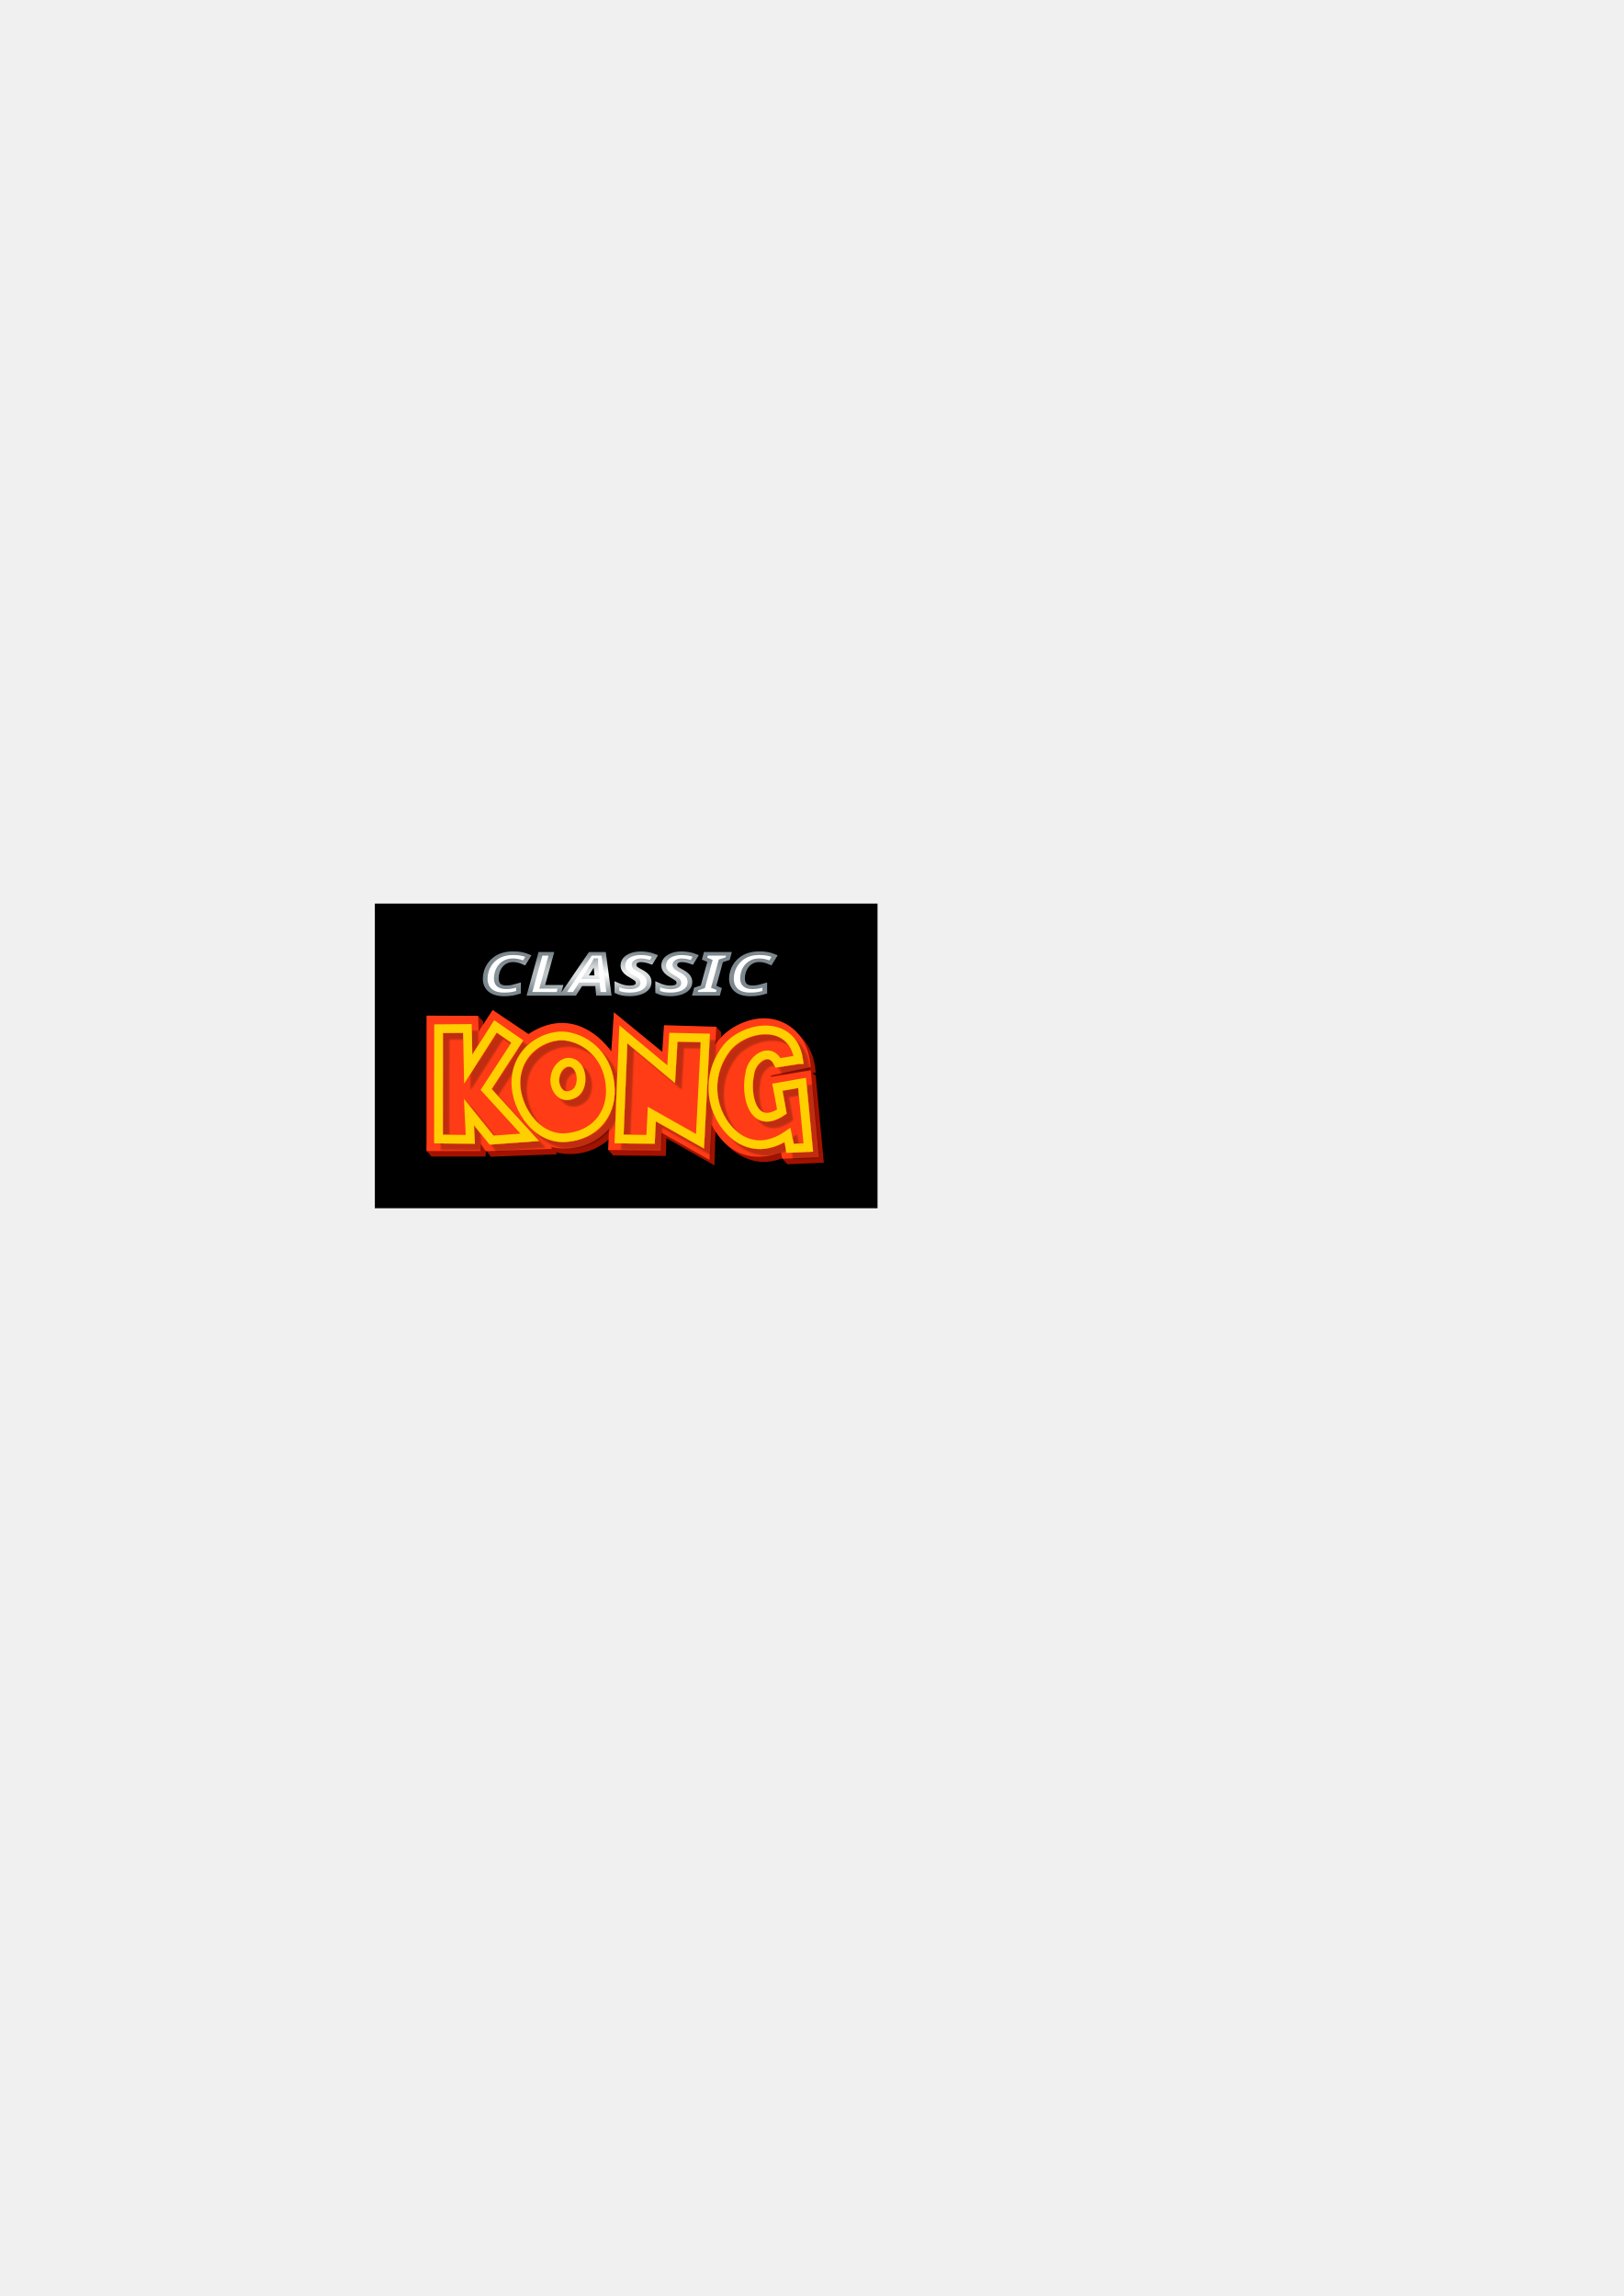
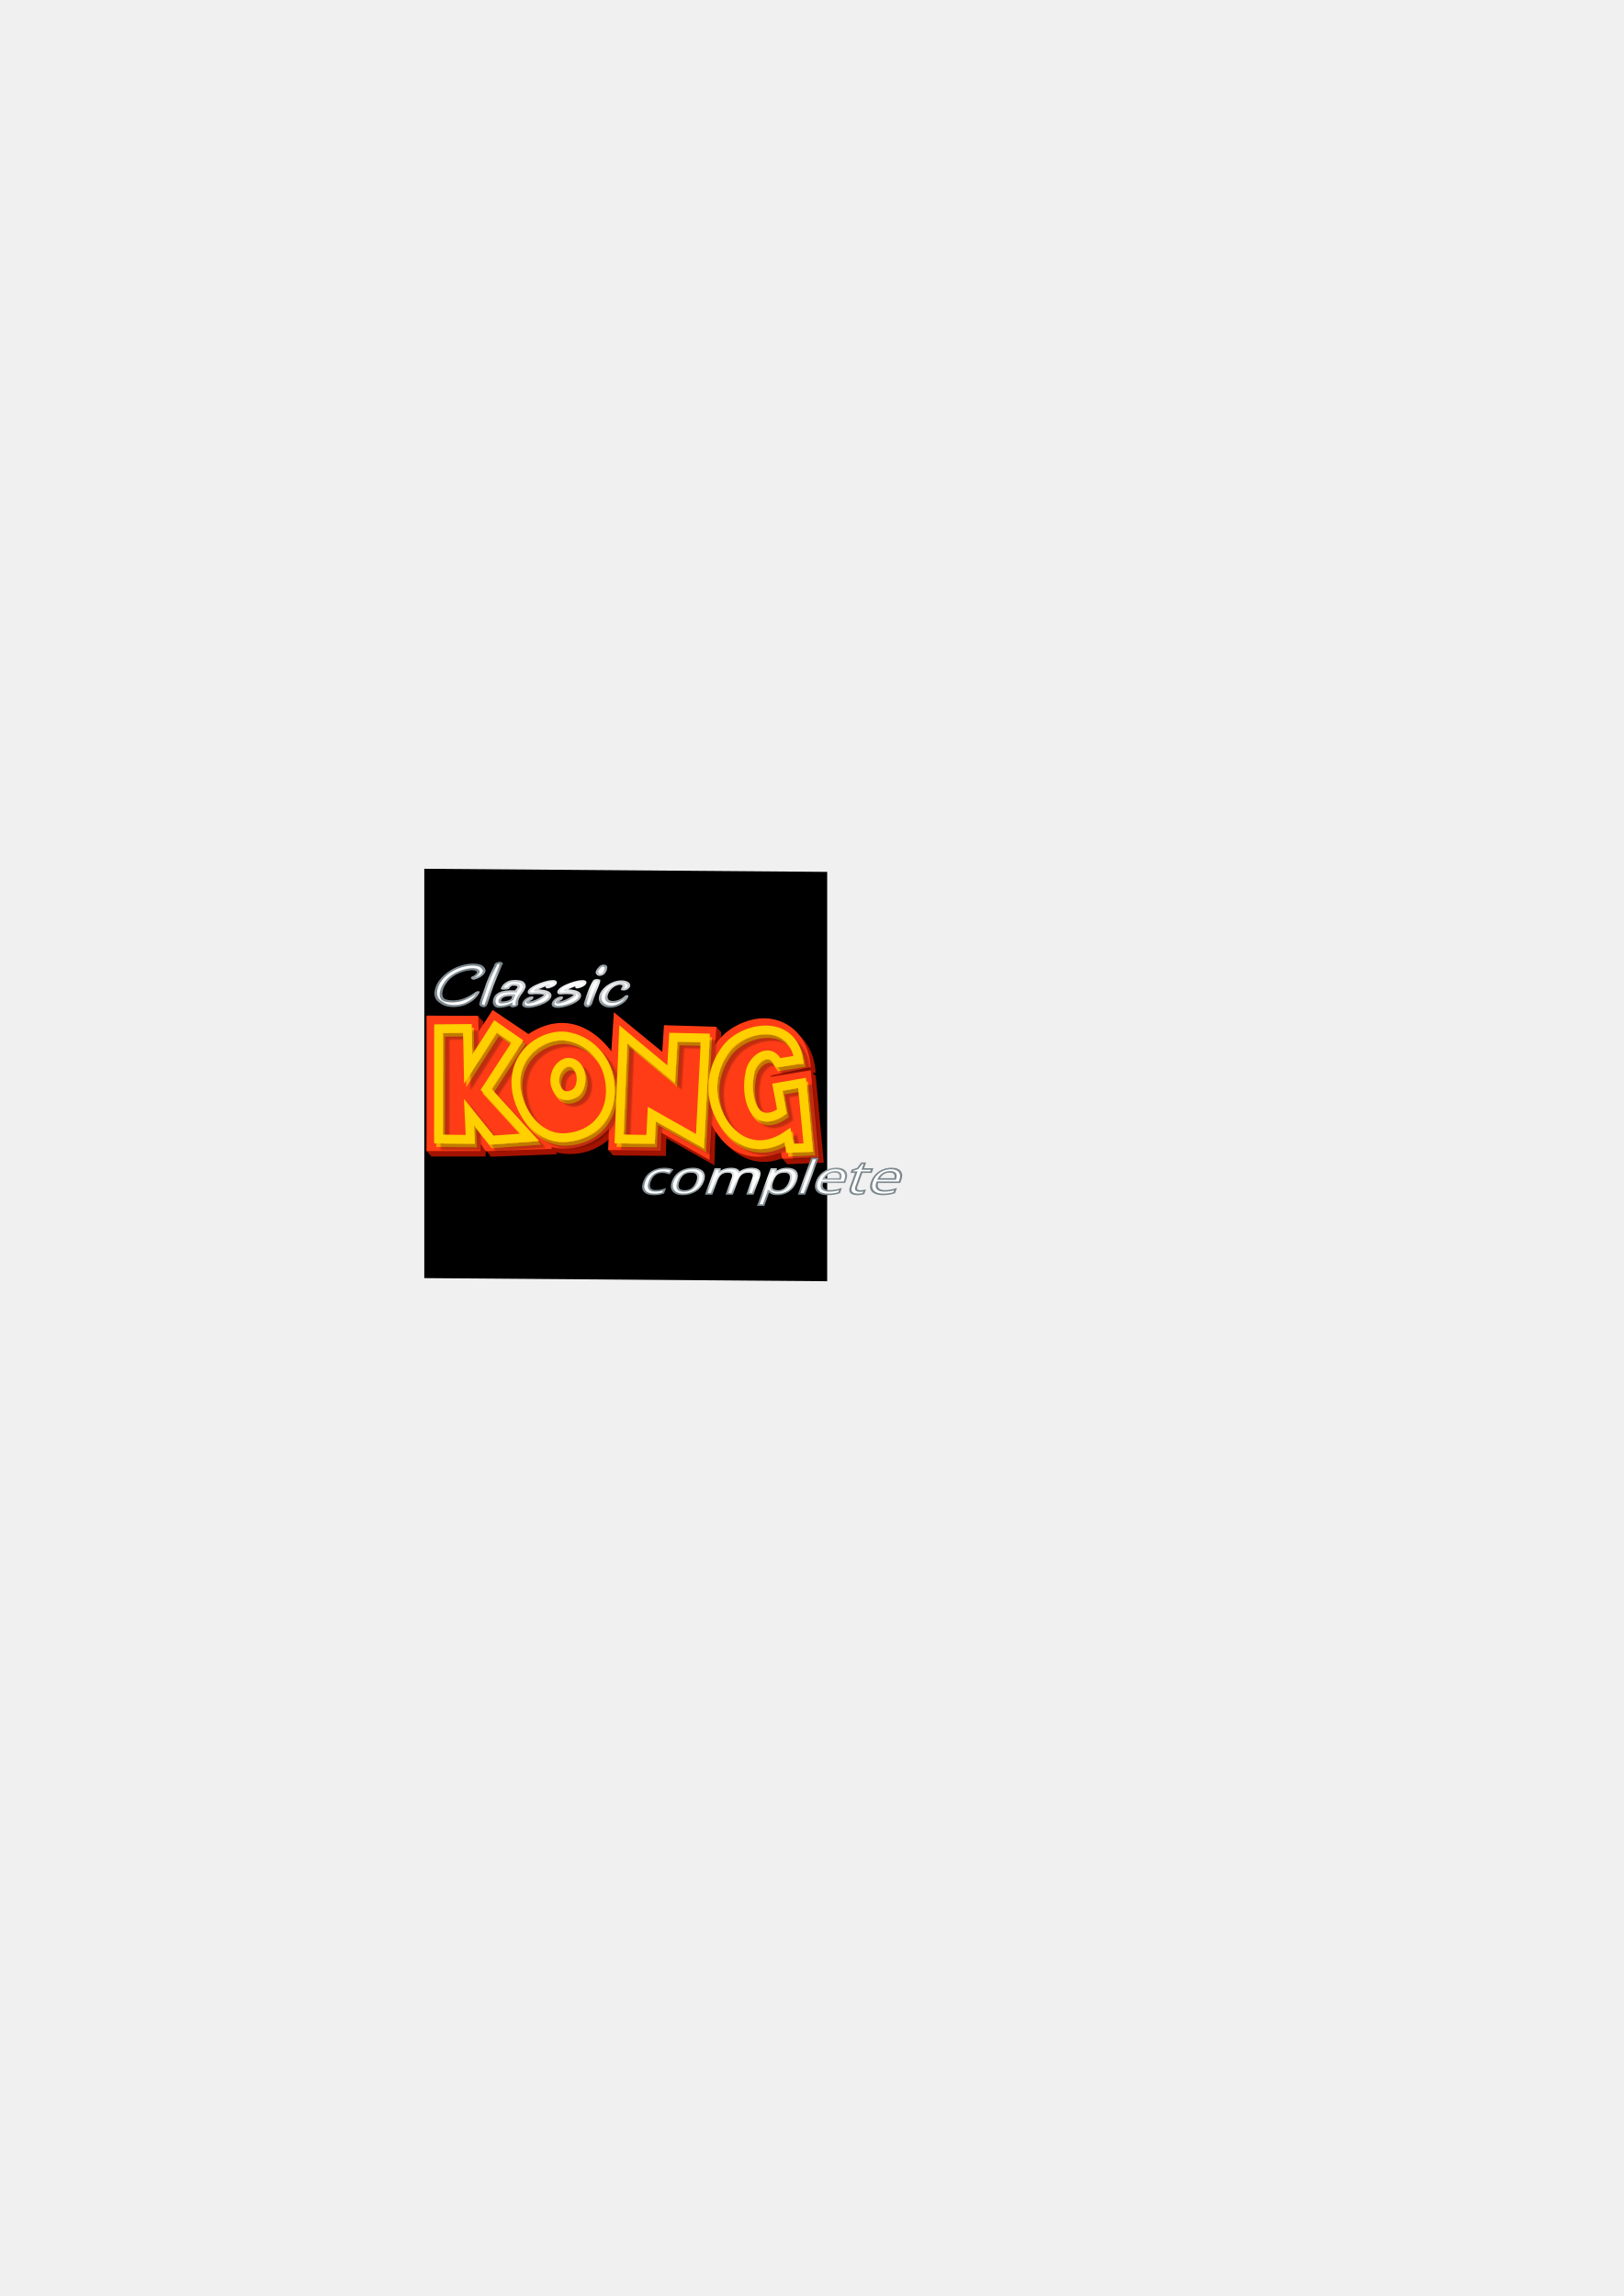
<svg xmlns="http://www.w3.org/2000/svg" xmlns:xlink="http://www.w3.org/1999/xlink" width="744.094" height="1052.362" id="svg2" version="1.1">
  <defs id="defs4">
    <linearGradient id="linearGradient3836">
      <stop style="stop-color:#ffffff;stop-opacity:1" offset="0" id="stop3840" />
      <stop id="stop3842" offset="1" style="stop-color:#ffffff;stop-opacity:1" />
    </linearGradient>
    <linearGradient id="linearGradient3818">
      <stop style="stop-color:#ffffff;stop-opacity:1" offset="0" id="stop3820" />
      <stop style="stop-color:#7c888e;stop-opacity:1;" offset="1" id="stop3822" />
    </linearGradient>
    <linearGradient id="linearGradient3808">
-       <stop style="stop-color:#ffffff;stop-opacity:1;" offset="0" id="stop3810" />
-       <stop id="stop3816" offset="0.525" style="stop-color:#ffffff;stop-opacity:1" />
-       <stop style="stop-color:#ffffff;stop-opacity:0;" offset="1" id="stop3812" />
+       <stop style="stop-color:#ffffff;stop-opacity:0.552;" offset="0" id="stop3810" />
+       <stop id="stop3816" offset="0.525" style="stop-color:#ffffff;stop-opacity:0.741;" />
+       <stop style="stop-color:#ffffff;stop-opacity:0.543;" offset="1" id="stop3812" />
    </linearGradient>
    <linearGradient id="linearGradient3798">
      <stop style="stop-color:#919191;stop-opacity:1;" offset="0" id="stop3800" />
      <stop id="stop3806" offset="0.5" style="stop-color:#919191;stop-opacity:0.498;" />
      <stop style="stop-color:#919191;stop-opacity:1;" offset="1" id="stop3802" />
    </linearGradient>
    <filter id="filter3886" width="1.5" height="1.5" x="-.25" y="-.25">
      <feGaussianBlur id="feGaussianBlur3888" in="SourceAlpha" stdDeviation="1" result="blur" />
      <feColorMatrix id="feColorMatrix3890" result="bluralpha" type="matrix" values="1 0 0 0 0 0 1 0 0 0 0 0 1 0 0 0 0 0 0.5 0 " />
      <feOffset id="feOffset3892" in="bluralpha" dx="2" dy="2" result="offsetBlur" />
      <feMerge id="feMerge3894">
        <feMergeNode id="feMergeNode3896" in="offsetBlur" />
        <feMergeNode id="feMergeNode3898" in="SourceGraphic" />
      </feMerge>
    </filter>
    <filter id="filter4026" width="1.5" height="1.5" x="-.25" y="-.25">
      <feGaussianBlur id="feGaussianBlur4028" in="SourceAlpha" stdDeviation="2" result="blur" />
      <feColorMatrix id="feColorMatrix4030" result="bluralpha" type="matrix" values="1 0 0 0 0 0 1 0 0 0 0 0 1 0 0 0 0 0 0.8 0 " />
      <feOffset id="feOffset4032" in="bluralpha" dx="2" dy="2" result="offsetBlur" />
      <feMerge id="feMerge4034">
        <feMergeNode id="feMergeNode4036" in="offsetBlur" />
        <feMergeNode id="feMergeNode4038" in="SourceGraphic" />
      </feMerge>
    </filter>
    <filter id="filter4168" width="1.5" height="1.5" x="-.25" y="-.25">
      <feGaussianBlur id="feGaussianBlur4170" in="SourceAlpha" stdDeviation="1" result="blur" />
      <feColorMatrix id="feColorMatrix4172" result="bluralpha" type="matrix" values="1 0 0 0 0 0 1 0 0 0 0 0 1 0 0 0 0 0 0.5 0 " />
      <feOffset id="feOffset4174" in="bluralpha" dx="-2" dy="2" result="offsetBlur" />
      <feMerge id="feMerge4176">
        <feMergeNode id="feMergeNode4178" in="offsetBlur" />
        <feMergeNode id="feMergeNode4180" in="SourceGraphic" />
      </feMerge>
    </filter>
    <filter id="filter3927" width="1.5" height="1.5" x="-.25" y="-.25">
      <feGaussianBlur id="feGaussianBlur3929" in="SourceAlpha" stdDeviation="0.5" result="blur" />
      <feColorMatrix id="feColorMatrix3931" result="bluralpha" type="matrix" values="1 0 0 0 0 0 1 0 0 0 0 0 1 0 0 0 0 0 0.25 0 " />
      <feOffset id="feOffset3933" in="bluralpha" dx="3" dy="3" result="offsetBlur" />
      <feMerge id="feMerge3935">
        <feMergeNode id="feMergeNode3937" in="offsetBlur" />
        <feMergeNode id="feMergeNode3939" in="SourceGraphic" />
      </feMerge>
    </filter>
    <filter id="filter3940" width="1.5" height="1.5" x="-.25" y="-.25">
      <feGaussianBlur id="feGaussianBlur3942" in="SourceAlpha" stdDeviation="0.5" result="blur" />
      <feColorMatrix id="feColorMatrix3944" result="bluralpha" type="matrix" values="1 0 0 0 0 0 1 0 0 0 0 0 1 0 0 0 0 0 0.25 0 " />
      <feOffset id="feOffset3946" in="bluralpha" dx="3" dy="3" result="offsetBlur" />
      <feMerge id="feMerge3948">
        <feMergeNode id="feMergeNode3950" in="offsetBlur" />
        <feMergeNode id="feMergeNode3952" in="SourceGraphic" />
      </feMerge>
    </filter>
    <linearGradient xlink:href="#linearGradient3798" id="linearGradient3804" x1="200.131" y1="517.075" x2="293.65" y2="517.075" gradientUnits="userSpaceOnUse" />
    <linearGradient xlink:href="#linearGradient3808" id="linearGradient3814" x1="230.632" y1="480.492" x2="230.322" y2="554.343" gradientUnits="userSpaceOnUse" />
    <radialGradient xlink:href="#linearGradient3818" id="radialGradient3830" cx="249.966" cy="520.735" fx="249.966" fy="520.735" r="46.76" gradientTransform="matrix(1.15844,0.00277179,-0.00216399,1.610704,-37.8434,-321.5418)" gradientUnits="userSpaceOnUse" />
    <linearGradient xlink:href="#linearGradient3808" id="linearGradient3832" gradientUnits="userSpaceOnUse" x1="193.533" y1="476.779" x2="230.322" y2="554.343" />
    <linearGradient xlink:href="#linearGradient3836" id="linearGradient3834" gradientUnits="userSpaceOnUse" x1="302.665" y1="550.63" x2="193.533" y2="474.303" />
-     <radialGradient xlink:href="#linearGradient3818" id="radialGradient5292" cx="246.89" cy="517.075" fx="246.89" fy="517.075" r="46.76" gradientTransform="matrix(1.103641,0,0,0.2483769,-27.00612,381.0423)" gradientUnits="userSpaceOnUse" />
+     <radialGradient xlink:href="#linearGradient3818" id="radialGradient5292" cx="246.89" cy="517.075" fx="246.89" fy="517.075" r="46.76" gradientTransform="matrix(1.167043,0,0,0.2626457,86.59708,370.1642)" gradientUnits="userSpaceOnUse" />
+     <filter color-interpolation-filters="sRGB" id="filter3940-1" width="1.5" height="1.5" x="-0.25" y="-0.25">
+       <feGaussianBlur id="feGaussianBlur3942-7" in="SourceAlpha" stdDeviation="0.5" result="blur" />
+       <feColorMatrix id="feColorMatrix3944-4" result="bluralpha" type="matrix" values="1 0 0 0 0 0 1 0 0 0 0 0 1 0 0 0 0 0 0.25 0 " />
+       <feOffset id="feOffset3946-0" in="bluralpha" dx="3" dy="3" result="offsetBlur" />
+       <feMerge id="feMerge3948-9">
+         <feMergeNode id="feMergeNode3950-4" in="offsetBlur" />
+         <feMergeNode id="feMergeNode3952-8" in="SourceGraphic" />
+       </feMerge>
+     </filter>
+     <filter id="filter3942" width="1.5" height="1.5" x="-.25" y="-.25">
+       <feGaussianBlur id="feGaussianBlur3944" in="SourceAlpha" stdDeviation="0.1" result="blur" />
+       <feColorMatrix id="feColorMatrix3946" result="bluralpha" type="matrix" values="1 0 0 0 0 0 1 0 0 0 0 0 1 0 0 0 0 0 0.5 0 " />
+       <feOffset id="feOffset3948" in="bluralpha" dx="2" dy="2" result="offsetBlur" />
+       <feMerge id="feMerge3950">
+         <feMergeNode id="feMergeNode3953" in="offsetBlur" />
+         <feMergeNode id="feMergeNode3955" in="SourceGraphic" />
+       </feMerge>
+     </filter>
+     <linearGradient xlink:href="#linearGradient3808" id="linearGradient3967" x1="277.774" y1="562.085" x2="367.644" y2="562.085" gradientUnits="userSpaceOnUse" gradientTransform="matrix(0.7721682,0,0,0.7721682,45.52515,149.3507)" />
+     <filter id="filter3969" width="1.5" height="1.5" x="-.25" y="-.25">
+       <feGaussianBlur id="feGaussianBlur3971" in="SourceAlpha" stdDeviation="0.1" result="blur" />
+       <feColorMatrix id="feColorMatrix3973" result="bluralpha" type="matrix" values="1 0 0 0 0 0 1 0 0 0 0 0 1 0 0 0 0 0 0.5 0 " />
+       <feOffset id="feOffset3975" in="bluralpha" dx="2" dy="2" result="offsetBlur" />
+       <feMerge id="feMerge3977">
+         <feMergeNode id="feMergeNode3979" in="offsetBlur" />
+         <feMergeNode id="feMergeNode3981" in="SourceGraphic" />
+       </feMerge>
+     </filter>
+     <radialGradient xlink:href="#linearGradient3818-4" id="radialGradient5292-9" cx="246.89" cy="517.075" fx="246.89" fy="517.075" r="46.76" gradientTransform="matrix(1.167043,0,0,0.2626457,91.84519,369.598)" gradientUnits="userSpaceOnUse" />
+     <linearGradient id="linearGradient3818-4">
+       <stop style="stop-color:#ffffff;stop-opacity:1" offset="0" id="stop3820-6" />
+       <stop style="stop-color:#7c888e;stop-opacity:1;" offset="1" id="stop3822-0" />
+     </linearGradient>
+     <radialGradient xlink:href="#linearGradient3818-4" id="radialGradient4001" cx="246.89" cy="517.075" fx="246.89" fy="517.075" r="46.76" gradientTransform="matrix(1.167043,0,0,0.2626457,91.84519,369.598)" gradientUnits="userSpaceOnUse" />
+     <linearGradient id="linearGradient4003">
+       <stop style="stop-color:#ffffff;stop-opacity:1" offset="0" id="stop4005" />
+       <stop style="stop-color:#7c888e;stop-opacity:1;" offset="1" id="stop4007" />
+     </linearGradient>
+     <radialGradient r="46.76" fy="517.075" fx="246.89" cy="517.075" cx="246.89" gradientTransform="matrix(0.9151037,0,0,0.2059461,247.7419,508.7568)" gradientUnits="userSpaceOnUse" id="radialGradient4011" xlink:href="#linearGradient3818-4" />
+     <radialGradient xlink:href="#linearGradient3818" id="radialGradient3105" gradientUnits="userSpaceOnUse" gradientTransform="matrix(1.167043,0,0,0.2626457,86.59708,370.1642)" cx="246.89" cy="517.075" fx="246.89" fy="517.075" r="46.76" />
+     <radialGradient xlink:href="#linearGradient3818" id="radialGradient3110" gradientUnits="userSpaceOnUse" gradientTransform="matrix(1.167043,0,0,0.2626457,86.59708,370.1642)" cx="246.89" cy="517.075" fx="246.89" fy="517.075" r="46.76" />
+     <radialGradient xlink:href="#linearGradient3818" id="radialGradient3115" gradientUnits="userSpaceOnUse" gradientTransform="matrix(1.167043,0,0,0.2626457,86.59708,370.1642)" cx="246.89" cy="517.075" fx="246.89" fy="517.075" r="46.76" />
+     <radialGradient xlink:href="#linearGradient3818" id="radialGradient3120" gradientUnits="userSpaceOnUse" gradientTransform="matrix(1.167043,0,0,0.2626457,86.59708,370.1642)" cx="246.89" cy="517.075" fx="246.89" fy="517.075" r="46.76" />
+     <radialGradient xlink:href="#linearGradient3818" id="radialGradient3125" gradientUnits="userSpaceOnUse" gradientTransform="matrix(1.167043,0,0,0.2626457,86.59708,370.1642)" cx="246.89" cy="517.075" fx="246.89" fy="517.075" r="46.76" />
+     <radialGradient xlink:href="#linearGradient3818" id="radialGradient3130" gradientUnits="userSpaceOnUse" gradientTransform="matrix(1.167043,0,0,0.2626457,86.59708,370.1642)" cx="246.89" cy="517.075" fx="246.89" fy="517.075" r="46.76" />
+     <radialGradient xlink:href="#linearGradient3818" id="radialGradient3135" gradientUnits="userSpaceOnUse" gradientTransform="matrix(1.167043,0,0,0.2626457,86.59708,370.1642)" cx="246.89" cy="517.075" fx="246.89" fy="517.075" r="46.76" />
  </defs>
  <g id="layer1">
-     <rect style="fill:#000000;fill-opacity:1;stroke:none" id="rect4057" width="230.357" height="139.643" x="171.786" y="414.148" />
+     <rect style="fill:#000000;fill-opacity:1;stroke:none" id="rect4057" width="184.636" height="187.625" x="194.446" y="396.69" transform="matrix(0.9999701,0.00773722,0,1,0,0)" />
    <path id="path3018" d="m 197.737,468.012 -2.273,59.45 2.273,2.631 24.795,-0.015 0.089,-3.222 2.27,3.326 30.384,-1.112 -0.481,-0.963 c -0.607,-0.053 14.879,4.814 26.564,-8.261 l -2.673,7.113 2.272,2.628 24.152,0.237 0.283,-8.183 21.999,12.507 0.492,-15.565 c 14.966,21.283 30.738,11.857 31.359,12.077 l -0.656,0.334 2.185,2.619 16.757,-0.712 -3.714,-39.873 -1.832,-1.491 -16.021,4.506 c -1.811,-0.163 -0.06,-0.361 0.492,-0.783 l 17.349,-3.655 c -1.266,-18.443 -16.071,-25.086 -28.108,-21.404 -12.504,3.656 -15.919,12.405 -15.701,10.836 0.208,-1.501 0.536,-7.913 0.536,-7.913 l -2.312,-2.471 -21.664,1.744 -0.788,12.211 -22.165,-18.155 -1.189,18.047 c -6.659,-9.42 -20.697,-19.435 -37.97,-8.051 l -16.4,-11.038 -6.461,9.923 -0.179,-7.219 -2.472,-2.432 z" style="fill:#a21200;fill-opacity:1;stroke:none" />
    <path style="fill:#ff3c16;fill-opacity:1;stroke:none" d="m 195.465,465.507 -1e-5,62.081 24.795,-0.015 0.089,-3.222 2.27,3.326 30.384,-1.112 -0.481,-0.963 c -0.607,-0.053 14.879,4.814 26.564,-8.261 l -0.4,9.742 24.152,0.237 0.283,-8.183 21.999,12.507 0.939,-16.19 c 11.702,22.15 30.91,12.721 31.85,12.925 l 0.592,2.729 16.757,-0.712 -3.714,-39.873 -17.854,3.015 c -1.811,-0.163 -0.06,-0.361 0.492,-0.783 l 17.349,-3.655 c -1.266,-18.443 -16.071,-25.086 -28.108,-21.404 -12.504,3.656 -15.919,12.405 -15.701,10.836 0.208,-1.501 0.536,-7.913 0.536,-7.913 l -23.976,-0.727 -0.788,12.211 -22.165,-18.155 -1.189,18.047 c -6.659,-9.42 -20.697,-19.435 -37.97,-8.051 l -16.4,-11.038 -6.461,9.923 -0.179,-7.219 z" id="path3778" />
-     <g id="g3850" style="opacity:1;filter:url(#filter3940);stroke:#ffcf00;stroke-opacity:1">
-       <path id="path3787" d="m 200.985,471.5 -0.043,50.566 14.582,0.148 -0.61,-12.5 10.357,12.857 17.5,-1.281 -20,-21.934 14.286,-21.977 -10,-6.952 -12.5,19.643 -0.357,-18.676 z" style="fill:none;stroke:#ffcf00;stroke-width:4;stroke-linecap:butt;stroke-linejoin:miter;stroke-miterlimit:4;stroke-opacity:1;stroke-dasharray:none;fill-opacity:1" />
+     <g transform="translate(0.9576437,1.671004)" id="g3850-8" style="stroke:#ffa300;stroke-opacity:1;">
+       <path id="path3787-2" d="m 200.985,471.5 -0.043,50.566 14.582,0.148 -0.61,-12.5 10.357,12.857 17.5,-1.281 -20,-21.934 14.286,-21.977 -10,-6.952 -12.5,19.643 -0.357,-18.676 z" style="fill:none;stroke:#ffa300;stroke-width:4;stroke-linecap:butt;stroke-linejoin:miter;stroke-miterlimit:4;stroke-opacity:1;stroke-dasharray:none;" />
+       <path id="path3789-4" d="m 279.704,499.315 c 0.334,11.612 -7.28,21.13 -20.378,22.095 -14.286,1.053 -24.528,-15.483 -22.702,-28.187 2.004,-13.94 15.086,-19.32 22.702,-18.295 10.253,1.38 19.965,10.026 20.378,24.386 z" style="fill:none;stroke:#ffa300;stroke-width:4;stroke-linecap:butt;stroke-linejoin:miter;stroke-miterlimit:4;stroke-opacity:1;stroke-dasharray:none;" />
+       <path id="path3791-5" d="m 285.65,474.069 -1.952,47.98 14.434,0.148 0.566,-11.577 22.092,12.457 2.439,-47.352 -14.643,-0.314 -1.01,16.952 z" style="fill:none;stroke:#ffa300;stroke-width:4;stroke-linecap:butt;stroke-linejoin:miter;stroke-miterlimit:4;stroke-opacity:1;stroke-dasharray:none;" />
+       <path id="path3793-5" d="m 365.953,485.656 -9.378,1.497 c -3.884,-7.92 -12.202,-1.572 -12.954,4.809 -2.281,10.295 1.534,26.416 14.681,17.527 0,0 -1.356,-7.801 -2.053,-11.178 l 11.317,-1.977 2.839,29.617 -8.326,0.4 c -0.473,-3.268 -0.404,-1.913 -1.23,-6.089 -17.366,11.935 -30.977,-2.819 -33.545,-15.725 -2.27,-11.407 2.445,-19.852 5.42,-23.806 7.81,-10.38 30.26,-14.393 33.23,4.925 z" style="fill:none;stroke:#ffa300;stroke-width:4;stroke-linecap:butt;stroke-linejoin:miter;stroke-miterlimit:4;stroke-opacity:1;stroke-dasharray:none;" />
+       <path id="path3008-1" d="m 260.982,486.916 c 6.107,0.302 7.145,11.627 2.054,14.375 -6.486,3.443 -9.324,-3.623 -8.75,-7.054 0.497,-5.07 4.352,-7.742 6.696,-7.321 z" style="fill:none;stroke:#ffa300;stroke-width:4;stroke-linecap:butt;stroke-linejoin:miter;stroke-miterlimit:4;stroke-opacity:1;stroke-dasharray:none;" />
+     </g>
+     <g id="g3850" style="stroke:#ffcf00;stroke-opacity:1;filter:url(#filter3940)">
+       <path id="path3787" d="m 200.985,471.5 -0.043,50.566 14.582,0.148 -0.61,-12.5 10.357,12.857 17.5,-1.281 -20,-21.934 14.286,-21.977 -10,-6.952 -12.5,19.643 -0.357,-18.676 z" style="fill:none;stroke:#ffcf00;stroke-width:4;stroke-linecap:butt;stroke-linejoin:miter;stroke-miterlimit:4;stroke-opacity:1;stroke-dasharray:none" />
      <path id="path3789" d="m 279.704,499.315 c 0.334,11.612 -7.28,21.13 -20.378,22.095 -14.286,1.053 -24.528,-15.483 -22.702,-28.187 2.004,-13.94 15.086,-19.32 22.702,-18.295 10.253,1.38 19.965,10.026 20.378,24.386 z" style="fill:none;stroke:#ffcf00;stroke-width:4;stroke-linecap:butt;stroke-linejoin:miter;stroke-miterlimit:4;stroke-opacity:1;stroke-dasharray:none" />
-       <path id="path3791" d="m 285.65,474.069 -1.952,47.98 14.434,0.148 0.566,-11.577 22.092,12.457 2.439,-47.352 -14.643,-0.314 -1.01,16.952 z" style="fill:none;stroke:#ffcf00;stroke-width:4;stroke-linecap:butt;stroke-linejoin:miter;stroke-miterlimit:4;stroke-opacity:1;stroke-dasharray:none;fill-opacity:1" />
+       <path id="path3791" d="m 285.65,474.069 -1.952,47.98 14.434,0.148 0.566,-11.577 22.092,12.457 2.439,-47.352 -14.643,-0.314 -1.01,16.952 z" style="fill:none;stroke:#ffcf00;stroke-width:4;stroke-linecap:butt;stroke-linejoin:miter;stroke-miterlimit:4;stroke-opacity:1;stroke-dasharray:none" />
      <path id="path3793" d="m 365.953,485.656 -9.378,1.497 c -3.884,-7.92 -12.202,-1.572 -12.954,4.809 -2.281,10.295 1.534,26.416 14.681,17.527 0,0 -1.356,-7.801 -2.053,-11.178 l 11.317,-1.977 2.839,29.617 -8.326,0.4 c -0.473,-3.268 -0.404,-1.913 -1.23,-6.089 -17.366,11.935 -30.977,-2.819 -33.545,-15.725 -2.27,-11.407 2.445,-19.852 5.42,-23.806 7.81,-10.38 30.26,-14.393 33.23,4.925 z" style="fill:none;stroke:#ffcf00;stroke-width:4;stroke-linecap:butt;stroke-linejoin:miter;stroke-miterlimit:4;stroke-opacity:1;stroke-dasharray:none" />
      <path id="path3008" d="m 260.982,486.916 c 6.107,0.302 7.145,11.627 2.054,14.375 -6.486,3.443 -9.324,-3.623 -8.75,-7.054 0.497,-5.07 4.352,-7.742 6.696,-7.321 z" style="fill:none;stroke:#ffcf00;stroke-width:4;stroke-linecap:butt;stroke-linejoin:miter;stroke-miterlimit:4;stroke-opacity:1;stroke-dasharray:none" />
    </g>
-     <text xml:space="preserve" style="font-size:29.307px;font-style:oblique;font-variant:normal;font-weight:bold;font-stretch:normal;line-height:127%;letter-spacing:0.85px;word-spacing:0px;fill:#ffffff;fill-opacity:1;stroke:url(#radialGradient5292);stroke-width:1.893;stroke-miterlimit:4;stroke-opacity:1;stroke-dasharray:none;font-family:PT Sans;-inkscape-font-specification:PT Sans Bold Oblique" x="193.113" y="519.729" id="text3788" transform="scale(1.140957,0.8764572)">
-       <tspan id="tspan3790" x="193.113" y="519.729" style="font-style:oblique;font-variant:normal;font-weight:bold;font-stretch:normal;line-height:127%;letter-spacing:0.85px;fill:#ffffff;fill-opacity:1;stroke:url(#radialGradient5292);stroke-width:1.893;stroke-opacity:1;font-family:PT Sans;-inkscape-font-specification:PT Sans Bold Oblique" dx="0 0 1.49 0.121">CLASSIC</tspan>
+     <g transform="matrix(1.12106,0,-0.3134399,0.8920132,0,0)" style="font-size:30.991px;font-style:oblique;font-variant:normal;font-weight:normal;font-stretch:normal;line-height:127%;letter-spacing:0.719px;word-spacing:0.032px;fill:#ffffff;fill-opacity:1;stroke:url(#radialGradient5292);stroke-width:1.057;stroke-miterlimit:4;stroke-opacity:1;font-family:PT Sans;-inkscape-font-specification:Oregano Oblique" id="text3788">
+       <path style="font-style:normal;line-height:127%;fill:#ffffff;stroke:url(#radialGradient3115);font-family:Oregano;-inkscape-font-specification:Oregano" d="m 331.876,495.648 c 1.574,0.051 3.352,0.336 4.463,1.554 0.639,0.63 1.253,1.455 1.108,2.42 -0.197,1.59 -1.612,2.793 -3.059,3.274 -0.623,-0.167 -1.423,-0.582 -0.422,-0.908 0.801,-0.633 1.443,-1.73 1.194,-2.753 -0.869,-1.276 -2.648,-1.38 -4.04,-1.161 -3.319,0.545 -6.453,2.744 -7.615,5.973 -0.812,2.262 -1.042,4.823 -0.306,7.135 0.437,1.248 1.255,2.472 2.571,2.89 2.495,0.808 5.341,0.625 7.639,-0.683 1.505,-0.826 2.85,-1.958 3.867,-3.344 0.506,-0.046 0.959,-0.646 0.787,0.227 -0.379,2.837 -2.418,5.445 -5.2,6.267 -2.853,0.844 -6.173,0.383 -8.51,-1.523 -2.584,-1.415 -3.867,-4.404 -3.923,-7.249 -0.292,-4.613 2.523,-9.188 6.732,-11.071 1.472,-0.68 3.088,-1.056 4.712,-1.049 z" id="path3088" />
+       <path style="font-style:normal;line-height:127%;fill:#ffffff;stroke:url(#radialGradient3110);font-family:Oregano;-inkscape-font-specification:Oregano" d="m 343.385,495.356 c -0.177,4.845 -0.642,9.683 -0.514,14.535 0.005,1.911 0.129,3.823 0.104,5.733 0.064,0.89 -0.048,1.534 -0.699,1.382 -1.014,-0.413 -1.325,-0.324 -1.653,-1.351 -0.18,-2.537 -0.016,-5.083 -0.053,-7.625 -0.141,-3.706 0.173,-7.41 0.578,-11.091 0.287,-0.617 -0.314,-1.923 0.638,-1.97 0.199,-0.324 1.131,-0.415 1.538,0.138 -0.017,0.004 0.147,0.254 0.06,0.25 z" id="path3090" />
+       <path style="font-style:normal;line-height:127%;fill:#ffffff;stroke:url(#radialGradient3105);font-family:Oregano;-inkscape-font-specification:Oregano" d="m 356.147,507.927 c -0.032,1.66 -0.794,2.887 -0.966,4.535 -0.128,1.196 -0.104,2.479 0.455,3.585 0.081,0.626 -0.468,0.889 -0.989,1.026 -0.591,0.166 -1.191,-0.237 -1.412,-0.637 -0.147,-0.44 0.119,0.059 -0.013,-0.528 -1.342,0.917 -2.308,1.245 -4.564,1.423 -1.412,-0.168 -2.124,-0.876 -2.784,-2.716 -1.298,-5.662 3.96,-5.266 7.454,-5.199 -0.078,-1.245 1.103,-1.901 0.232,-2.913 -0.378,-0.501 -2.571,-0.888 -3.157,-0.234 -0.728,0.872 -0.458,0.651 -0.732,1.5 -0.401,0.168 -2.346,0.451 -2.426,0.036 0.236,-1.54 0.22,-1.771 1.252,-2.873 1.021,-1.084 3.114,-0.985 4.624,-0.71 1.51,0.195 2.66,1.484 3.025,2.914 0.153,0.507 -0.035,0.264 6.5e-4,0.79 z m -3.077,3.445 c -2.624,-0.231 -4.536,0.243 -4.947,1.802 -0.309,0.543 -0.048,1.88 0.917,1.95 1.305,-0.065 2.916,-0.279 3.95,-1.639 -0.082,-0.512 0.172,-1.402 0.081,-2.113 z" id="path3092" />
+       <path style="font-style:normal;line-height:127%;fill:#ffffff;stroke:url(#radialGradient3120);font-family:Oregano;-inkscape-font-specification:Oregano" d="m 368.277,504.924 c 0.285,0.861 -0.52,1.595 -1.201,1.974 -0.469,0.296 -1.677,0.914 -1.767,3.7e-4 0.206,-0.289 1.175,-0.979 0.236,-0.846 -1.296,0.336 -2.432,1.108 -3.533,1.844 -0.212,0.229 -1.207,0.735 -0.792,0.961 1.776,0.001 3.635,0.174 5.227,1.024 0.95,0.522 1.715,1.542 1.579,2.672 -0.117,1.534 -1.427,2.605 -2.671,3.314 -1.63,0.887 -3.471,1.664 -5.364,1.428 -0.908,-0.099 -1.808,-0.783 -1.843,-1.752 -0.183,-1.494 1.102,-3.035 2.621,-3.028 0.298,0.488 0.031,0.965 -0.465,1.247 -0.419,0.304 -1.259,1.341 -0.276,1.406 1.486,-0.062 2.825,-0.875 3.964,-1.772 0.698,-0.601 1.473,-1.218 1.815,-2.099 -0.045,-0.891 -1.305,-0.813 -1.962,-0.948 -1.311,-0.098 -2.635,-0.111 -3.938,0.083 -0.793,0.095 -1.412,-0.707 -1.178,-1.456 0.276,-1.188 1.332,-1.974 2.274,-2.647 1.727,-1.12 3.666,-2.098 5.76,-2.192 0.606,-0.023 1.32,0.12 1.513,0.787 z" id="path3094" />
+       <path style="font-style:normal;line-height:127%;fill:#ffffff;stroke:url(#radialGradient3125);font-family:Oregano;-inkscape-font-specification:Oregano" d="m 380.375,504.924 c 0.285,0.861 -0.52,1.595 -1.201,1.974 -0.469,0.296 -1.677,0.914 -1.767,3.7e-4 0.206,-0.29 1.175,-0.979 0.236,-0.846 -1.296,0.336 -2.432,1.108 -3.533,1.844 -0.212,0.229 -1.207,0.735 -0.792,0.961 1.776,0.001 3.635,0.174 5.227,1.024 0.95,0.522 1.715,1.542 1.579,2.672 -0.117,1.534 -1.427,2.605 -2.671,3.314 -1.63,0.887 -3.471,1.664 -5.364,1.428 -0.908,-0.099 -1.808,-0.783 -1.843,-1.752 -0.183,-1.494 1.102,-3.035 2.621,-3.028 0.298,0.488 0.031,0.965 -0.465,1.247 -0.419,0.304 -1.259,1.341 -0.276,1.406 1.486,-0.062 2.825,-0.875 3.964,-1.772 0.698,-0.601 1.473,-1.218 1.815,-2.099 -0.045,-0.891 -1.305,-0.813 -1.962,-0.948 -1.311,-0.098 -2.635,-0.111 -3.938,0.083 -0.793,0.095 -1.412,-0.707 -1.178,-1.456 0.276,-1.188 1.332,-1.974 2.274,-2.647 1.727,-1.12 3.666,-2.098 5.76,-2.192 0.606,-0.023 1.32,0.12 1.513,0.787 z" id="path3096" />
+       <path style="font-style:normal;line-height:127%;fill:#ffffff;stroke:url(#radialGradient3130);font-family:Oregano;-inkscape-font-specification:Oregano" d="m 386.864,498.26 c -0.03,0.893 -0.027,2.231 -1.069,2.548 -0.81,0.362 -1.611,-0.328 -1.98,-1.004 -0.473,-0.914 0.016,-1.958 0.384,-2.822 0.275,-1.005 1.541,-1.056 2.188,-0.398 0.407,0.45 0.433,1.103 0.478,1.676 z m -1.14,5.575 c 0.268,0.964 0.116,1.997 0.124,2.989 -0.137,2.753 -0.243,5.509 -0.157,8.265 0.077,0.807 0.021,1.594 -0.762,1.994 -0.789,-0.006 -1.597,-0.922 -1.559,-1.748 -0.089,-2.48 -0.166,-4.968 -0.032,-7.447 0.122,-1.307 0.168,-2.641 0.506,-3.914 0.3,-0.637 1.38,-0.342 1.88,-0.139 z" id="path3098" />
+       <path style="font-style:normal;line-height:127%;fill:#ffffff;stroke:url(#radialGradient3135);font-family:Oregano;-inkscape-font-specification:Oregano" d="m 399.518,512.173 c -0.042,2.786 -2.673,5.205 -5.451,5.052 -2.669,-0.074 -4.995,-2.264 -5.467,-4.852 -0.573,-2.874 0.949,-5.97 3.498,-7.375 1.752,-1.008 4.158,-1.025 5.771,0.267 0.686,0.533 1.152,1.525 0.692,2.35 -0.282,0.507 -0.979,1.054 -1.555,0.745 -0.229,-0.128 -0.782,0.246 -0.47,-0.287 -0.108,-0.595 0.412,-1.177 0.037,-1.745 -0.513,-0.852 -1.721,-0.984 -2.59,-0.677 -1.722,0.625 -2.751,2.424 -3.012,4.162 -0.202,1.449 -0.082,3.148 1.059,4.202 1.08,0.989 2.746,1.057 4.063,0.551 1.278,-0.485 2.247,-1.539 2.931,-2.685 0.221,-0.186 0.529,0.02 0.493,0.293 z" id="path3100" />
+     </g>
+     <text xml:space="preserve" style="font-size:24.3px;font-style:normal;font-variant:normal;font-weight:normal;font-stretch:normal;line-height:127%;letter-spacing:-0.17px;word-spacing:0.025px;fill:#ffffff;fill-opacity:1;stroke:url(#radialGradient4011);stroke-width:0.829;stroke-miterlimit:4;stroke-opacity:1;stroke-dasharray:none;font-family:PT Sans;-inkscape-font-specification:Oregano" x="430.257" y="623.751" id="text3788-3" transform="matrix(1.139864,0,-0.3186974,0.8772978,0,0)">
+       <tspan id="tspan3790-6" x="430.257" y="623.751" style="font-style:normal;font-variant:normal;font-weight:normal;font-stretch:normal;line-height:127%;letter-spacing:-0.17px;word-spacing:0.025px;fill:#ffffff;fill-opacity:1;stroke:url(#radialGradient4011);stroke-width:0.829;stroke-miterlimit:4;stroke-opacity:1;stroke-dasharray:none;font-family:Oregano;-inkscape-font-specification:Oregano">complete</tspan>
    </text>
  </g>
</svg>
